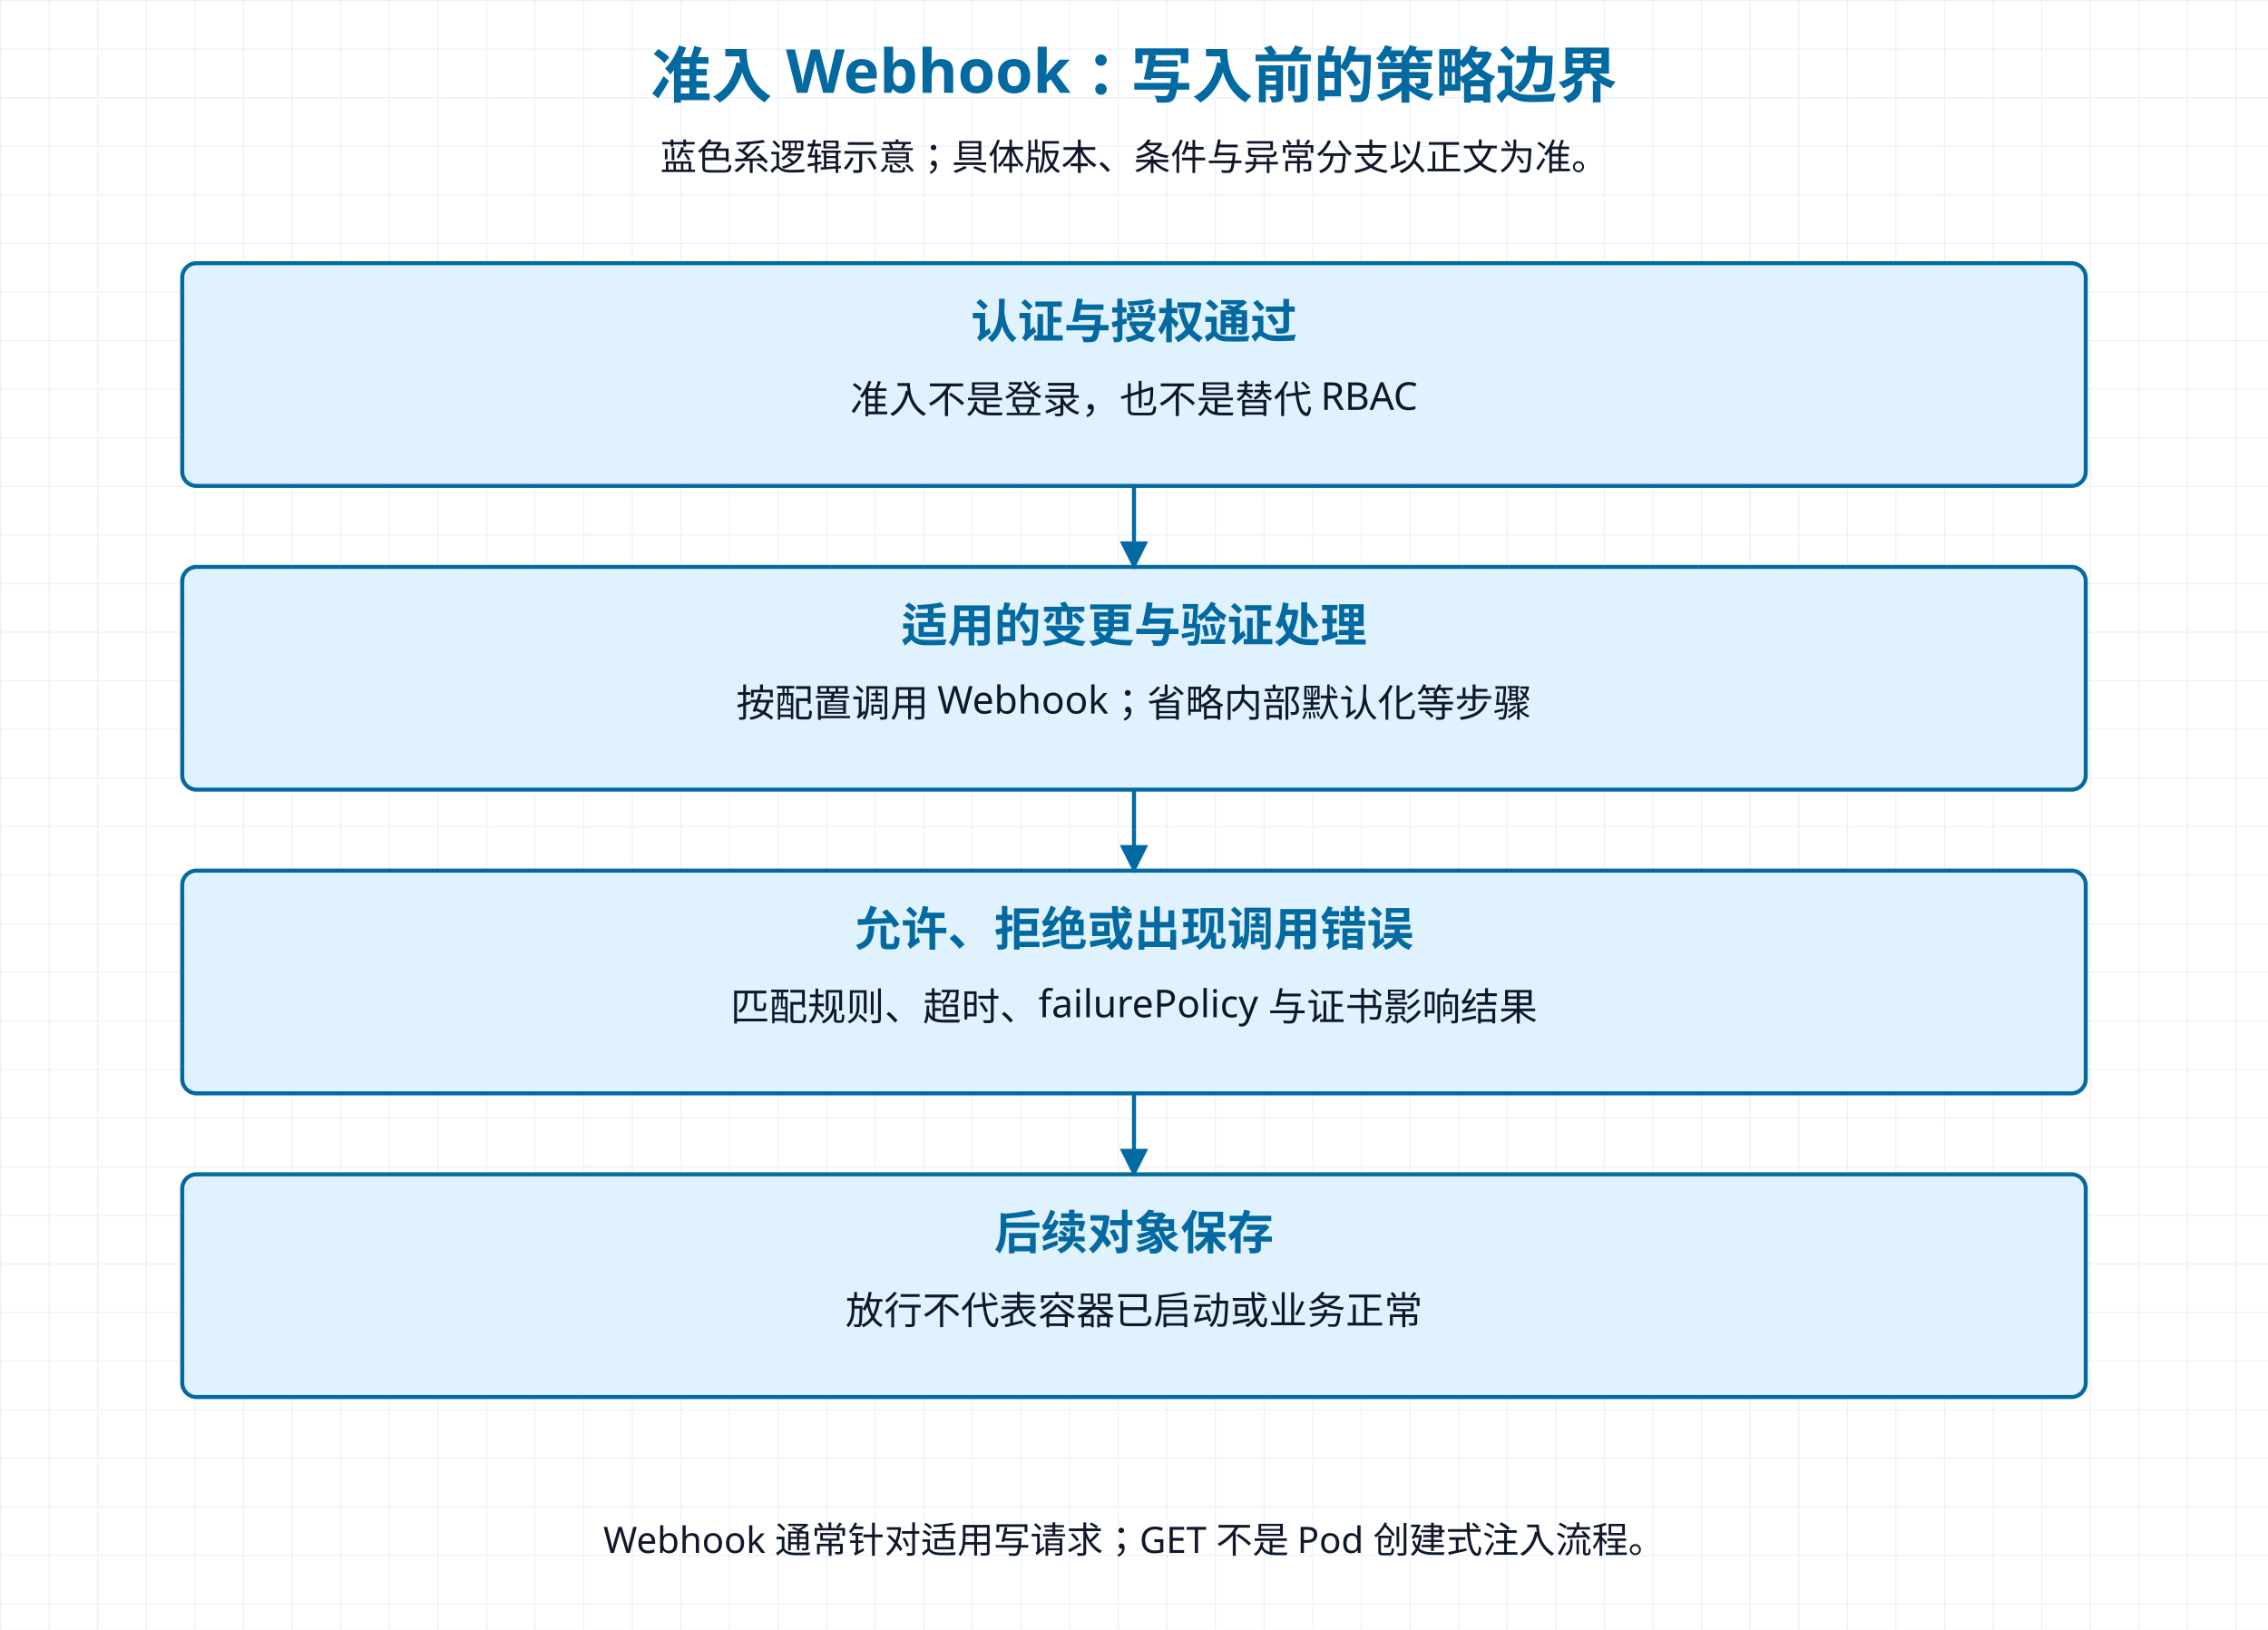
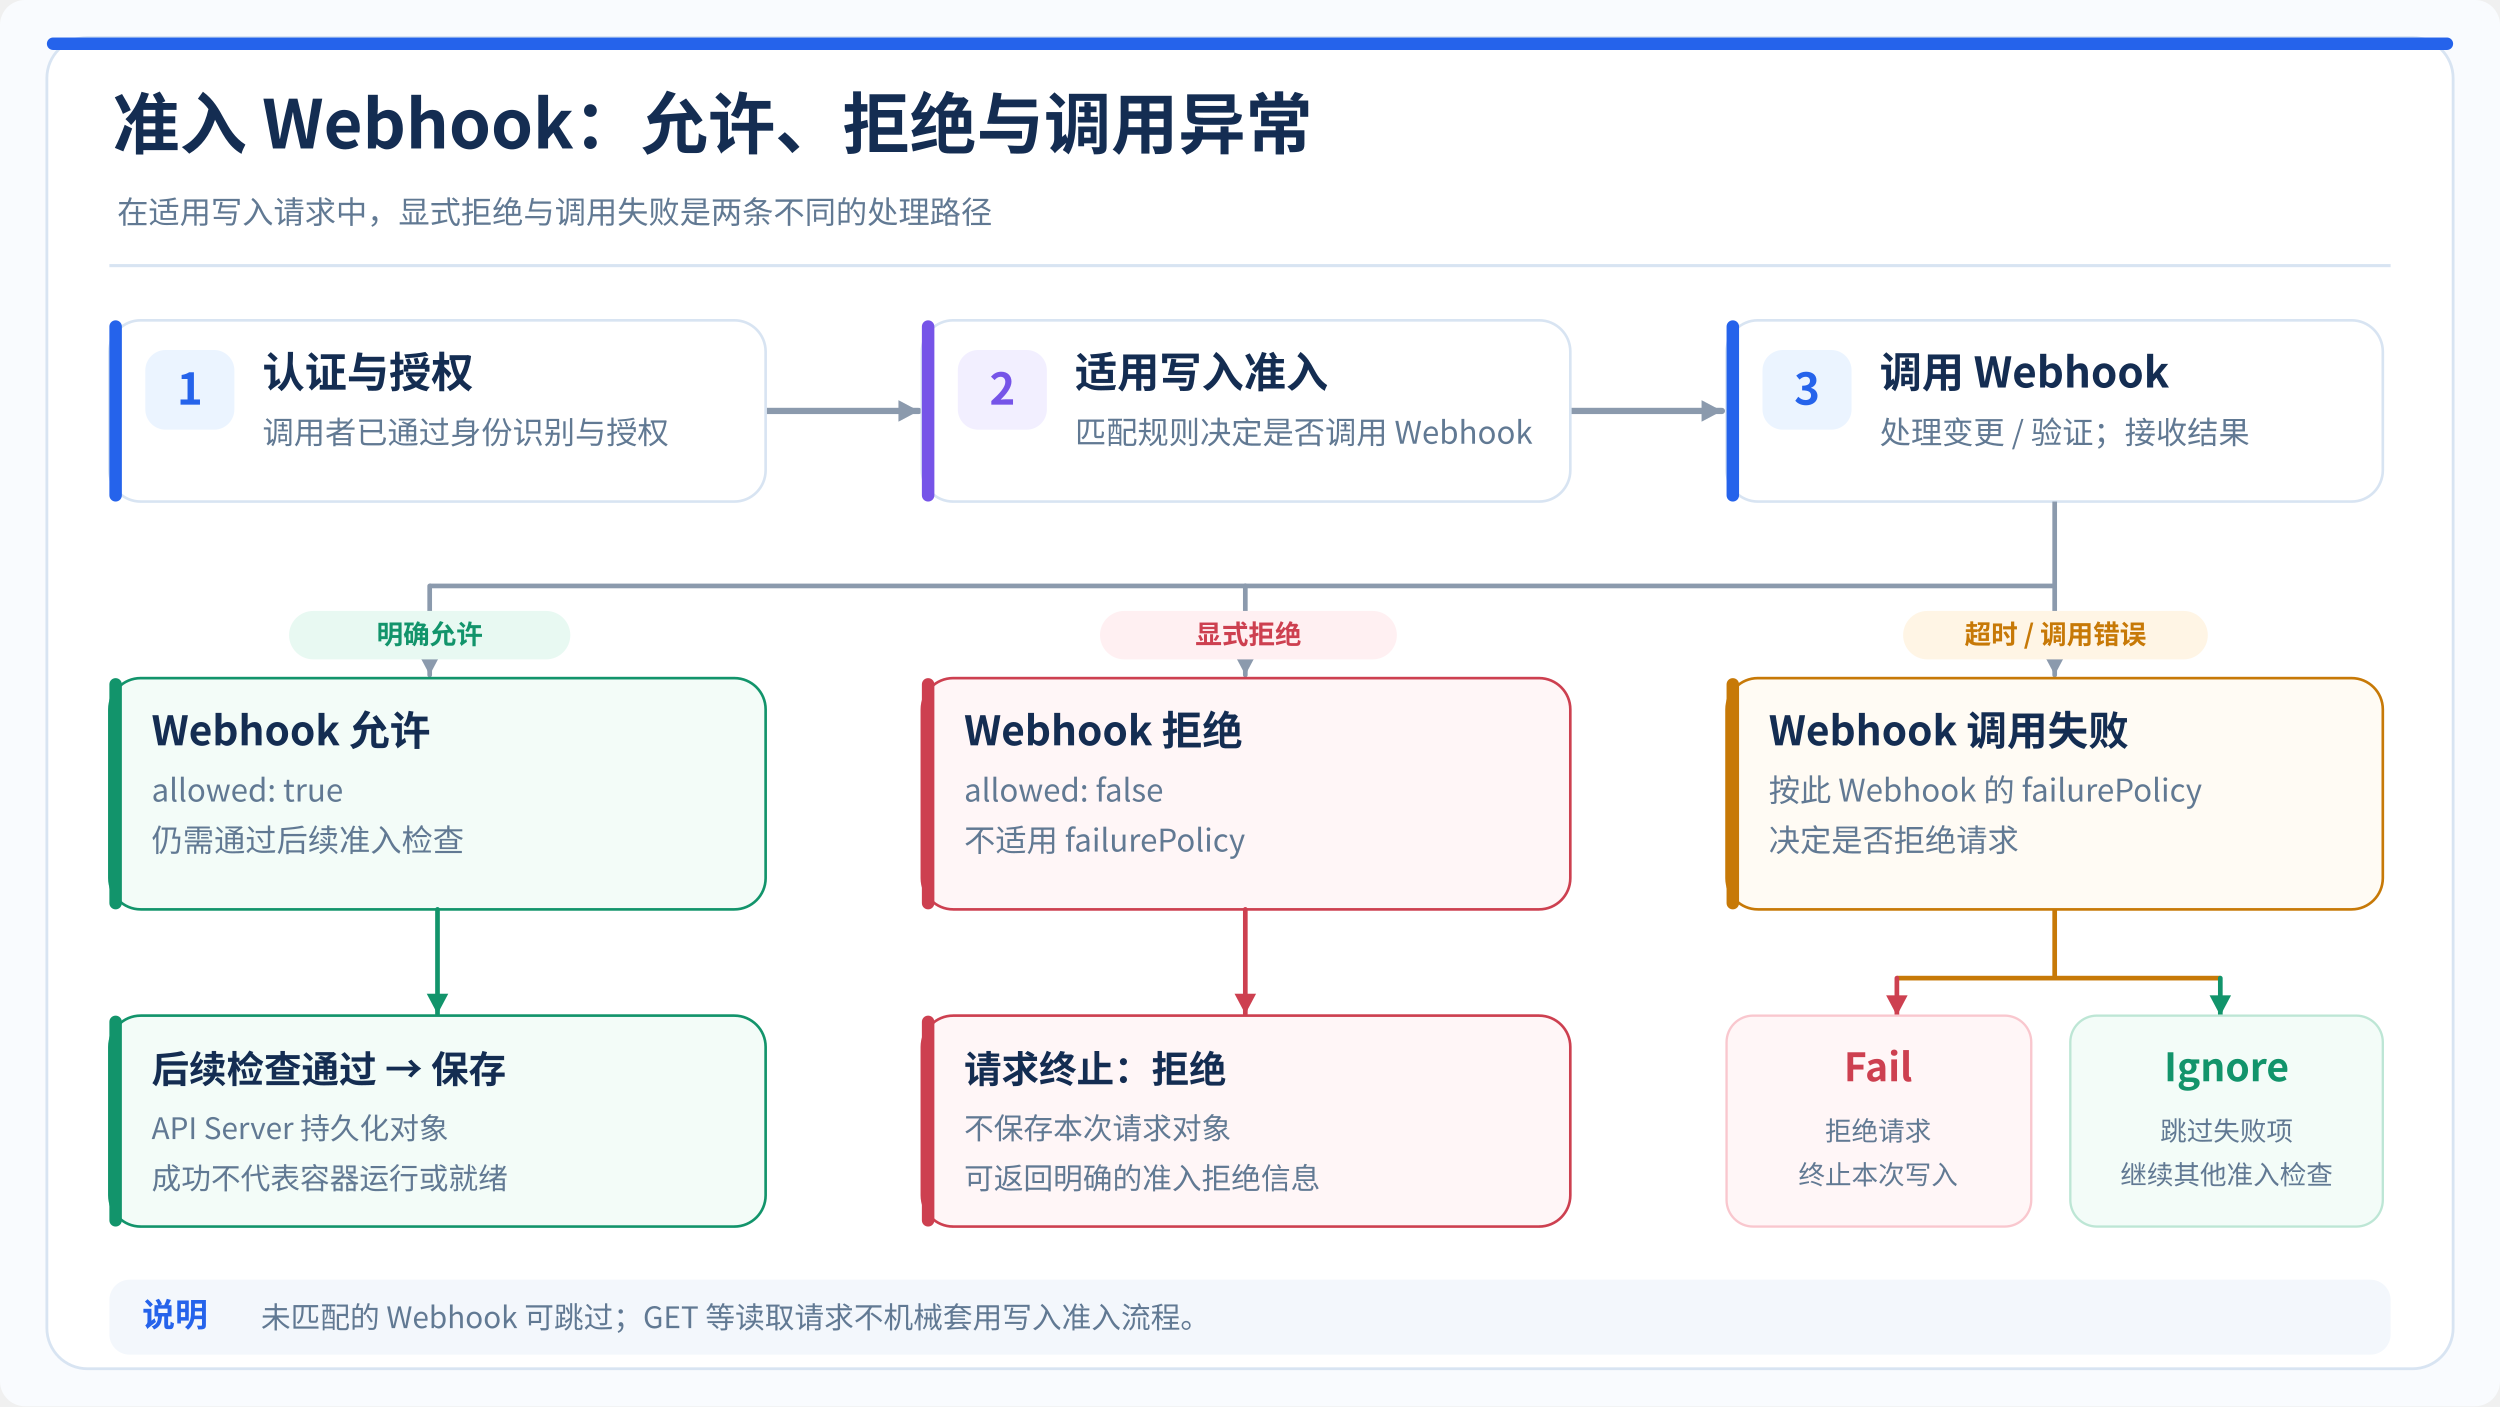
- <svg xmlns="http://www.w3.org/2000/svg" width="1120" height="805" viewBox="0 0 1120 805" role="img" aria-labelledby="title desc">
-   <defs>
-     <pattern id="grid" width="24" height="24" patternUnits="userSpaceOnUse">
-       <path d="M24 0H0V24" fill="none" stroke="#E7F1F8" stroke-width="1" />
-     </pattern>
-     <marker id="arrow" viewBox="0 0 10 10" refX="9" refY="5" markerWidth="7" markerHeight="7" orient="auto">
-       <path d="M0 0L10 5L0 10Z" fill="#0369A1" />
-     </marker>
-   </defs>
-   <rect width="100%" height="100%" fill="#FFFFFF" />
-   <rect width="100%" height="100%" fill="url(#grid)" />
-   <g font-family="Microsoft YaHei,Segoe UI,sans-serif">
-     <text x="560.0" y="48" text-anchor="middle" fill="#0369A1" font-size="30" font-weight="600">
-       <tspan x="560.0" dy="0">准入 Webhook：写入前的策略边界</tspan>
-     </text>
-     <text x="560.0" y="84" text-anchor="middle" fill="#0F172A" font-size="18" font-weight="400">
-       <tspan x="560.0" dy="0">蓝色系逻辑示意；具体版本、条件与异常分支以正文为准。</tspan>
-     </text>
-     <rect x="90" y="130" width="940" height="110" rx="7" fill="#E0F2FE" stroke="#0369A1" stroke-width="2" />
-     <text x="560.0" y="167" text-anchor="middle" fill="#0369A1" font-size="23" font-weight="600">
-       <tspan x="560.0" dy="0">认证与授权通过</tspan>
-     </text>
-     <text x="560.0" y="204" text-anchor="middle" fill="#0F172A" font-size="19" font-weight="400">
-       <tspan x="560.0" dy="0">准入不是登录，也不是替代 RBAC</tspan>
-     </text>
-     <rect x="90" y="280" width="940" height="110" rx="7" fill="#E0F2FE" stroke="#0369A1" stroke-width="2" />
-     <text x="560.0" y="317" text-anchor="middle" fill="#0369A1" font-size="23" font-weight="600">
-       <tspan x="560.0" dy="0">适用的变更与验证处理</tspan>
-     </text>
-     <text x="560.0" y="354" text-anchor="middle" fill="#0F172A" font-size="19" font-weight="400">
-       <tspan x="560.0" dy="0">按配置调用 Webhook；省略内部默认化等步骤</tspan>
-     </text>
-     <path d="M560 240 L560 280" fill="none" stroke="#0369A1" stroke-width="2" marker-end="url(#arrow)" />
-     <rect x="90" y="430" width="940" height="110" rx="7" fill="#E0F2FE" stroke="#0369A1" stroke-width="2" />
-     <text x="560.0" y="467" text-anchor="middle" fill="#0369A1" font-size="23" font-weight="600">
-       <tspan x="560.0" dy="0">允许、拒绝或出现调用错误</tspan>
-     </text>
-     <text x="560.0" y="504" text-anchor="middle" fill="#0F172A" font-size="19" font-weight="400">
-       <tspan x="560.0" dy="0">匹配规则、超时、failurePolicy 与证书影响结果</tspan>
-     </text>
-     <path d="M560 390 L560 430" fill="none" stroke="#0369A1" stroke-width="2" marker-end="url(#arrow)" />
-     <rect x="90" y="580" width="940" height="110" rx="7" fill="#E0F2FE" stroke="#0369A1" stroke-width="2" />
-     <text x="560.0" y="617" text-anchor="middle" fill="#0369A1" font-size="23" font-weight="600">
-       <tspan x="560.0" dy="0">后续对象保存</tspan>
-     </text>
-     <text x="560.0" y="654" text-anchor="middle" fill="#0F172A" font-size="19" font-weight="400">
-       <tspan x="560.0" dy="0">放行不代表容器已启动或业务正常</tspan>
-     </text>
-     <path d="M560 540 L560 580" fill="none" stroke="#0369A1" stroke-width="2" marker-end="url(#arrow)" />
-     <text x="560.0" y="767" text-anchor="middle" fill="#0F172A" font-size="18" font-weight="400">
-       <tspan x="560.0" dy="0">Webhook 通常针对适用写请求；GET 不是 Pod 创建式注入流程。</tspan>
-     </text>
-   </g>
+ <svg xmlns="http://www.w3.org/2000/svg" baseProfile="full" height="900" version="1.1" viewBox="0 0 1600 900" width="1600">
+   <defs />
+   <rect fill="#F9FBFE" height="900" rx="16" ry="16" stroke="none" stroke-width="1.5" width="1600" x="0" y="0" />
+   <rect fill="#FFFFFF" height="852" rx="26" ry="26" stroke="#D8E4F2" stroke-width="1.8" width="1540" x="30" y="24" />
+   <rect fill="#2563EB" height="8" rx="4" ry="4" stroke="none" stroke-width="1.5" width="1540" x="30" y="24" />
+   <text fill="#142D52" font-family="Noto Sans CJK SC" font-size="43" font-weight="bold" x="72" y="95">准入 Webhook：允许、拒绝与调用异常</text>
+   <text fill="#617993" font-family="Noto Sans CJK SC" font-size="20" font-weight="normal" x="75" y="143">在适用写入请求中，显式拒绝与调用失败是两条不同的处理路径</text>
+   <line stroke="#D8E4F2" stroke-width="2" x1="70" x2="1530" y1="170" y2="170" />
+   <polyline fill="none" points="490,263 588,263" stroke="#8B9AAD" stroke-linecap="round" stroke-linejoin="round" stroke-width="4" />
+   <polygon fill="#8B9AAD" points="588,263 575.0,256.11 575.0,269.89" />
+   <polyline fill="none" points="1005,263 1102,263" stroke="#8B9AAD" stroke-linecap="round" stroke-linejoin="round" stroke-width="4" />
+   <polygon fill="#8B9AAD" points="1102,263 1089.0,256.11 1089.0,269.89" />
+   <rect fill="#FFFFFF" height="116" rx="20" ry="20" stroke="#D8E4F2" stroke-width="1.7" width="420" x="70" y="205" />
+   <rect fill="#2563EB" height="116" rx="4" ry="4" stroke="none" stroke-width="1.5" width="8" x="70" y="205" />
+   <rect fill="#EBF4FF" height="51" rx="13" ry="13" stroke="none" stroke-width="0" width="57" x="93" y="224" />
+   <text fill="#2563EB" font-family="Noto Sans CJK SC" font-size="28" font-weight="bold" text-anchor="middle" x="121.5" y="259">1</text>
+   <text fill="#142D52" font-family="Noto Sans CJK SC" font-size="27" font-weight="bold" x="168" y="248">认证与授权</text>
+   <text fill="#617993" font-family="Noto Sans CJK SC" font-size="20" font-weight="normal" x="168" y="284">调用者已通过身份识别与授权</text>
+   <rect fill="#FFFFFF" height="116" rx="20" ry="20" stroke="#D8E4F2" stroke-width="1.7" width="415" x="590" y="205" />
+   <rect fill="#7654E8" height="116" rx="4" ry="4" stroke="none" stroke-width="1.5" width="8" x="590" y="205" />
+   <rect fill="#F2EFFF" height="51" rx="13" ry="13" stroke="none" stroke-width="0" width="57" x="613" y="224" />
+   <text fill="#7654E8" font-family="Noto Sans CJK SC" font-size="28" font-weight="bold" text-anchor="middle" x="641.5" y="259">2</text>
+   <text fill="#142D52" font-family="Noto Sans CJK SC" font-size="27" font-weight="bold" x="688" y="248">适用写入准入</text>
+   <text fill="#617993" font-family="Noto Sans CJK SC" font-size="20" font-weight="normal" x="688" y="284">匹配规则决定是否调用 Webhook</text>
+   <rect fill="#FFFFFF" height="116" rx="20" ry="20" stroke="#D8E4F2" stroke-width="1.7" width="420" x="1105" y="205" />
+   <rect fill="#2563EB" height="116" rx="4" ry="4" stroke="none" stroke-width="1.5" width="8" x="1105" y="205" />
+   <rect fill="#EBF4FF" height="51" rx="13" ry="13" stroke="none" stroke-width="0" width="57" x="1128" y="224" />
+   <text fill="#2563EB" font-family="Noto Sans CJK SC" font-size="28" font-weight="bold" text-anchor="middle" x="1156.5" y="259">3</text>
+   <text fill="#142D52" font-family="Noto Sans CJK SC" font-size="27" font-weight="bold" x="1203" y="248">调用 Webhook</text>
+   <text fill="#617993" font-family="Noto Sans CJK SC" font-size="20" font-weight="normal" x="1203" y="284">处理变更 / 验证；接收结果</text>
+   <line stroke="#8B9AAD" stroke-width="3" x1="1315" x2="1315" y1="321" y2="375" />
+   <line stroke="#8B9AAD" stroke-width="3" x1="275" x2="1315" y1="375" y2="375" />
+   <polyline fill="none" points="275,375 275,432" stroke="#8B9AAD" stroke-linecap="round" stroke-linejoin="round" stroke-width="3" />
+   <polygon fill="#8B9AAD" points="275,432 281.89,419.0 268.11,419.0" />
+   <polyline fill="none" points="797,375 797,432" stroke="#8B9AAD" stroke-linecap="round" stroke-linejoin="round" stroke-width="3" />
+   <polygon fill="#8B9AAD" points="797,432 803.89,419.0 790.11,419.0" />
+   <polyline fill="none" points="1315,375 1315,432" stroke="#8B9AAD" stroke-linecap="round" stroke-linejoin="round" stroke-width="3" />
+   <polygon fill="#8B9AAD" points="1315,432 1321.89,419.0 1308.11,419.0" />
+   <rect fill="#E8F9F2" height="31" rx="15.5" ry="15.5" stroke="none" stroke-width="0" width="180" x="185" y="391" />
+   <text fill="#12946B" font-family="Noto Sans CJK SC" font-size="17" font-weight="bold" text-anchor="middle" x="275.0" y="412.11">明确允许</text>
+   <rect fill="#FFF0F2" height="31" rx="15.5" ry="15.5" stroke="none" stroke-width="0" width="190" x="704" y="391" />
+   <text fill="#CD4050" font-family="Noto Sans CJK SC" font-size="17" font-weight="bold" text-anchor="middle" x="799.0" y="412.11">显式拒绝</text>
+   <rect fill="#FFF5E5" height="31" rx="15.5" ry="15.5" stroke="none" stroke-width="0" width="195" x="1218" y="391" />
+   <text fill="#C77907" font-family="Noto Sans CJK SC" font-size="17" font-weight="bold" text-anchor="middle" x="1315.5" y="412.11">超时 / 调用错误</text>
+   <rect fill="#F3FCF8" height="148" rx="20" ry="20" stroke="#12946B" stroke-width="1.7" width="420" x="70" y="434" />
+   <rect fill="#12946B" height="148" rx="4" ry="4" stroke="none" stroke-width="1.5" width="8" x="70" y="434" />
+   <text fill="#142D52" font-family="Noto Sans CJK SC" font-size="26" font-weight="bold" x="97" y="477">Webhook 允许</text>
+   <text fill="#617993" font-family="Noto Sans CJK SC" font-size="20" font-weight="normal" x="97" y="513">allowed: true</text>
+   <text fill="#617993" font-family="Noto Sans CJK SC" font-size="20" font-weight="normal" x="97" y="545">仍需通过后续准入检查</text>
+   <rect fill="#FFF6F7" height="148" rx="20" ry="20" stroke="#CD4050" stroke-width="1.7" width="415" x="590" y="434" />
+   <rect fill="#CD4050" height="148" rx="4" ry="4" stroke="none" stroke-width="1.5" width="8" x="590" y="434" />
+   <text fill="#142D52" font-family="Noto Sans CJK SC" font-size="26" font-weight="bold" x="617" y="477">Webhook 拒绝</text>
+   <text fill="#617993" font-family="Noto Sans CJK SC" font-size="20" font-weight="normal" x="617" y="513">allowed: false</text>
+   <text fill="#617993" font-family="Noto Sans CJK SC" font-size="20" font-weight="normal" x="617" y="545">不适用 failurePolicy</text>
+   <rect fill="#FFFBF4" height="148" rx="20" ry="20" stroke="#C77907" stroke-width="1.7" width="420" x="1105" y="434" />
+   <rect fill="#C77907" height="148" rx="4" ry="4" stroke="none" stroke-width="1.5" width="8" x="1105" y="434" />
+   <text fill="#142D52" font-family="Noto Sans CJK SC" font-size="26" font-weight="bold" x="1132" y="477">Webhook 调用失败</text>
+   <text fill="#617993" font-family="Noto Sans CJK SC" font-size="20" font-weight="normal" x="1132" y="513">按此 Webhook 的 failurePolicy</text>
+   <text fill="#617993" font-family="Noto Sans CJK SC" font-size="20" font-weight="normal" x="1132" y="545">决定是否拒绝请求</text>
+   <polyline fill="none" points="280,582 280,649" stroke="#12946B" stroke-linecap="round" stroke-linejoin="round" stroke-width="3" />
+   <polygon fill="#12946B" points="280,649 286.89,636.0 273.11,636.0" />
+   <rect fill="#F3FCF8" height="135" rx="20" ry="20" stroke="#12946B" stroke-width="1.7" width="420" x="70" y="650" />
+   <rect fill="#12946B" height="135" rx="4" ry="4" stroke="none" stroke-width="1.5" width="8" x="70" y="650" />
+   <text fill="#142D52" font-family="Noto Sans CJK SC" font-size="24" font-weight="bold" x="97" y="693">后续检查通过 → 保存</text>
+   <text fill="#617993" font-family="Noto Sans CJK SC" font-size="19" font-weight="normal" x="97" y="729">API Server 持久化对象</text>
+   <text fill="#617993" font-family="Noto Sans CJK SC" font-size="19" font-weight="normal" x="97" y="761">成功不代表容器运行或就绪</text>
+   <polyline fill="none" points="797,582 797,649" stroke="#CD4050" stroke-linecap="round" stroke-linejoin="round" stroke-width="3" />
+   <polygon fill="#CD4050" points="797,649 803.89,636.0 790.11,636.0" />
+   <rect fill="#FFF6F7" height="135" rx="20" ry="20" stroke="#CD4050" stroke-width="1.7" width="415" x="590" y="650" />
+   <rect fill="#CD4050" height="135" rx="4" ry="4" stroke="none" stroke-width="1.5" width="8" x="590" y="650" />
+   <text fill="#142D52" font-family="Noto Sans CJK SC" font-size="24" font-weight="bold" x="617" y="693">请求终止：拒绝</text>
+   <text fill="#617993" font-family="Noto Sans CJK SC" font-size="19" font-weight="normal" x="617" y="729">不保存本次请求对象</text>
+   <text fill="#617993" font-family="Noto Sans CJK SC" font-size="19" font-weight="normal" x="617" y="761">可返回明确的准入拒绝信息</text>
+   <line stroke="#C77907" stroke-width="3" x1="1315" x2="1315" y1="582" y2="626" />
+   <line stroke="#C77907" stroke-width="3" x1="1214" x2="1421" y1="626" y2="626" />
+   <polyline fill="none" points="1214,626 1214,650" stroke="#CD4050" stroke-linecap="round" stroke-linejoin="round" stroke-width="3" />
+   <polygon fill="#CD4050" points="1214,650 1220.89,637.0 1207.11,637.0" />
+   <polyline fill="none" points="1421,626 1421,650" stroke="#12946B" stroke-linecap="round" stroke-linejoin="round" stroke-width="3" />
+   <polygon fill="#12946B" points="1421,650 1427.89,637.0 1414.11,637.0" />
+   <rect fill="#FFF6F7" height="135" rx="17" ry="17" stroke="#F9C7CE" stroke-width="1.5" width="195" x="1105" y="650" />
+   <text fill="#CD4050" font-family="Noto Sans CJK SC" font-size="25" font-weight="bold" text-anchor="middle" x="1202" y="692">Fail</text>
+   <text fill="#617993" font-family="Noto Sans CJK SC" font-size="17" font-weight="normal" text-anchor="middle" x="1202" y="730">拒绝请求</text>
+   <text fill="#617993" font-family="Noto Sans CJK SC" font-size="17" font-weight="normal" text-anchor="middle" x="1202" y="758">终止本次写入</text>
+   <rect fill="#F3FCF8" height="135" rx="17" ry="17" stroke="#BDE6D5" stroke-width="1.5" width="200" x="1325" y="650" />
+   <text fill="#12946B" font-family="Noto Sans CJK SC" font-size="25" font-weight="bold" text-anchor="middle" x="1425" y="692">Ignore</text>
+   <text fill="#617993" font-family="Noto Sans CJK SC" font-size="17" font-weight="normal" text-anchor="middle" x="1425" y="730">跳过失败项</text>
+   <text fill="#617993" font-family="Noto Sans CJK SC" font-size="17" font-weight="normal" text-anchor="middle" x="1425" y="758">继续其他准入检查</text>
+   <rect fill="#F3F7FC" height="48" rx="13" ry="13" stroke="none" stroke-width="0" width="1460" x="70" y="819" />
+   <text fill="#2563EB" font-family="Noto Sans CJK SC" font-size="21" font-weight="bold" x="91" y="849">说明</text>
+   <text fill="#617993" font-family="Noto Sans CJK SC" font-size="19" font-weight="normal" x="167" y="850">未匹配的 Webhook 可跳过；GET 等读取请求不机械套用写入准入流程。</text>
</svg>
